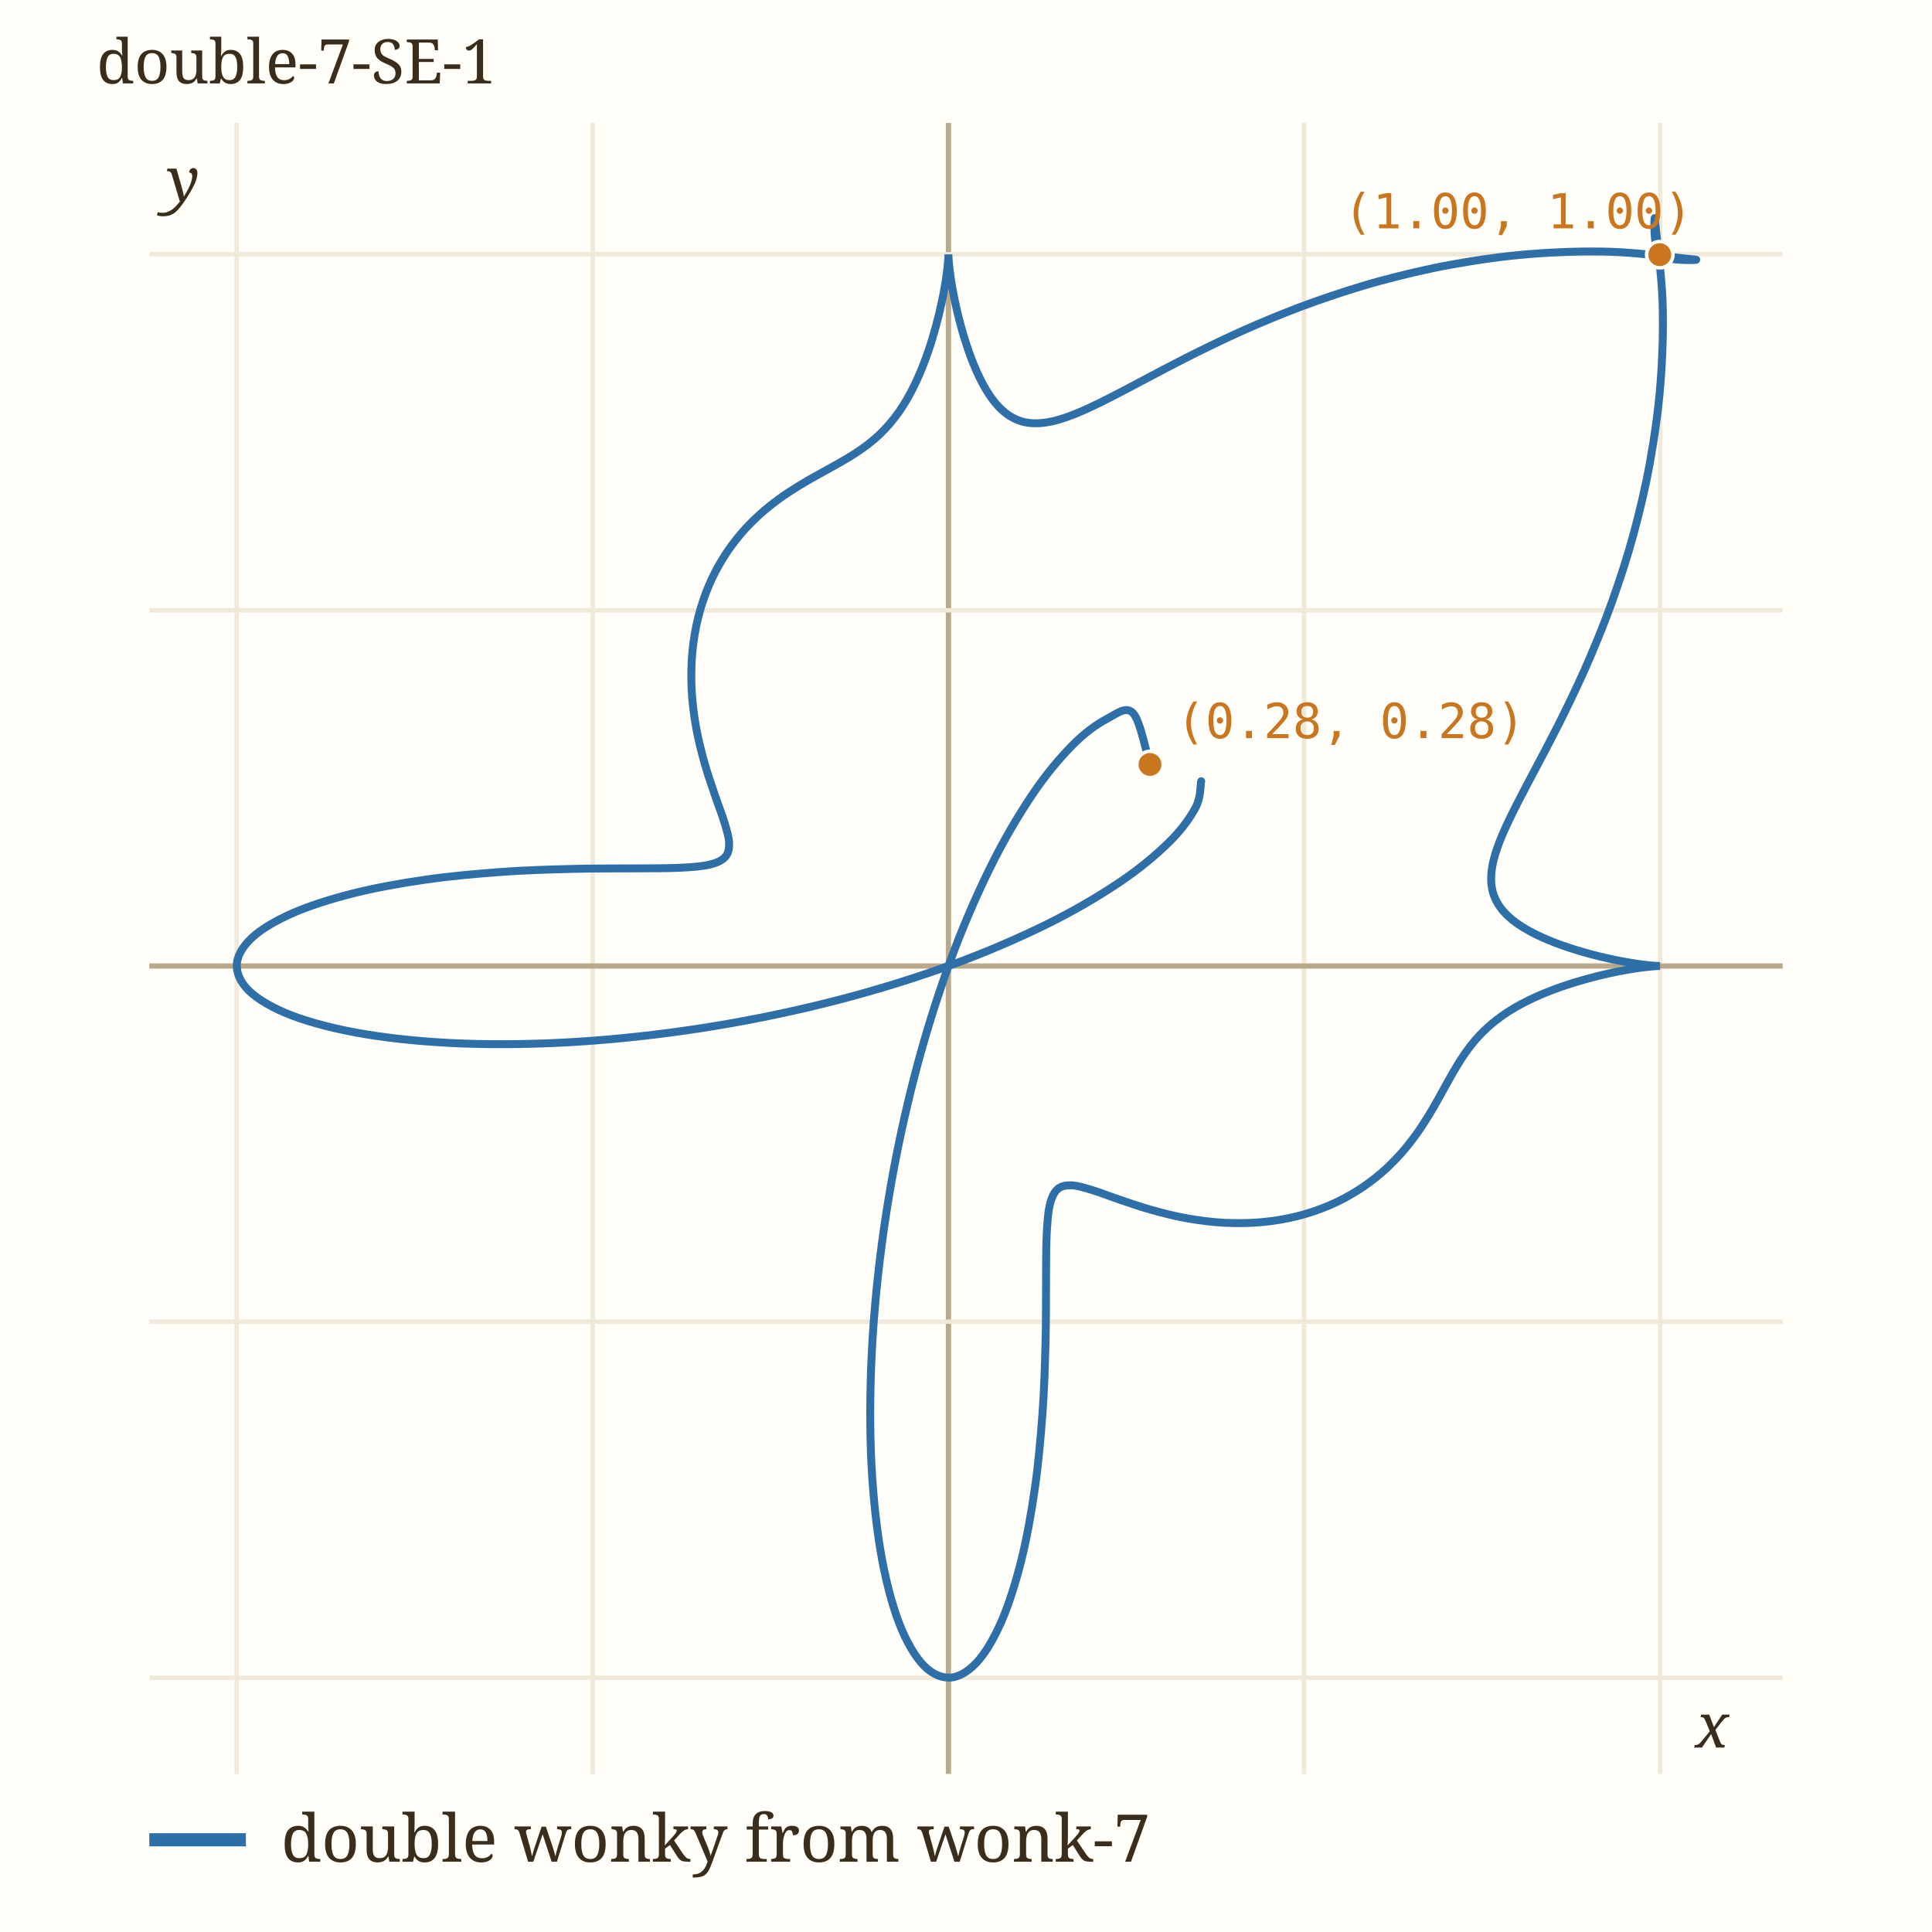
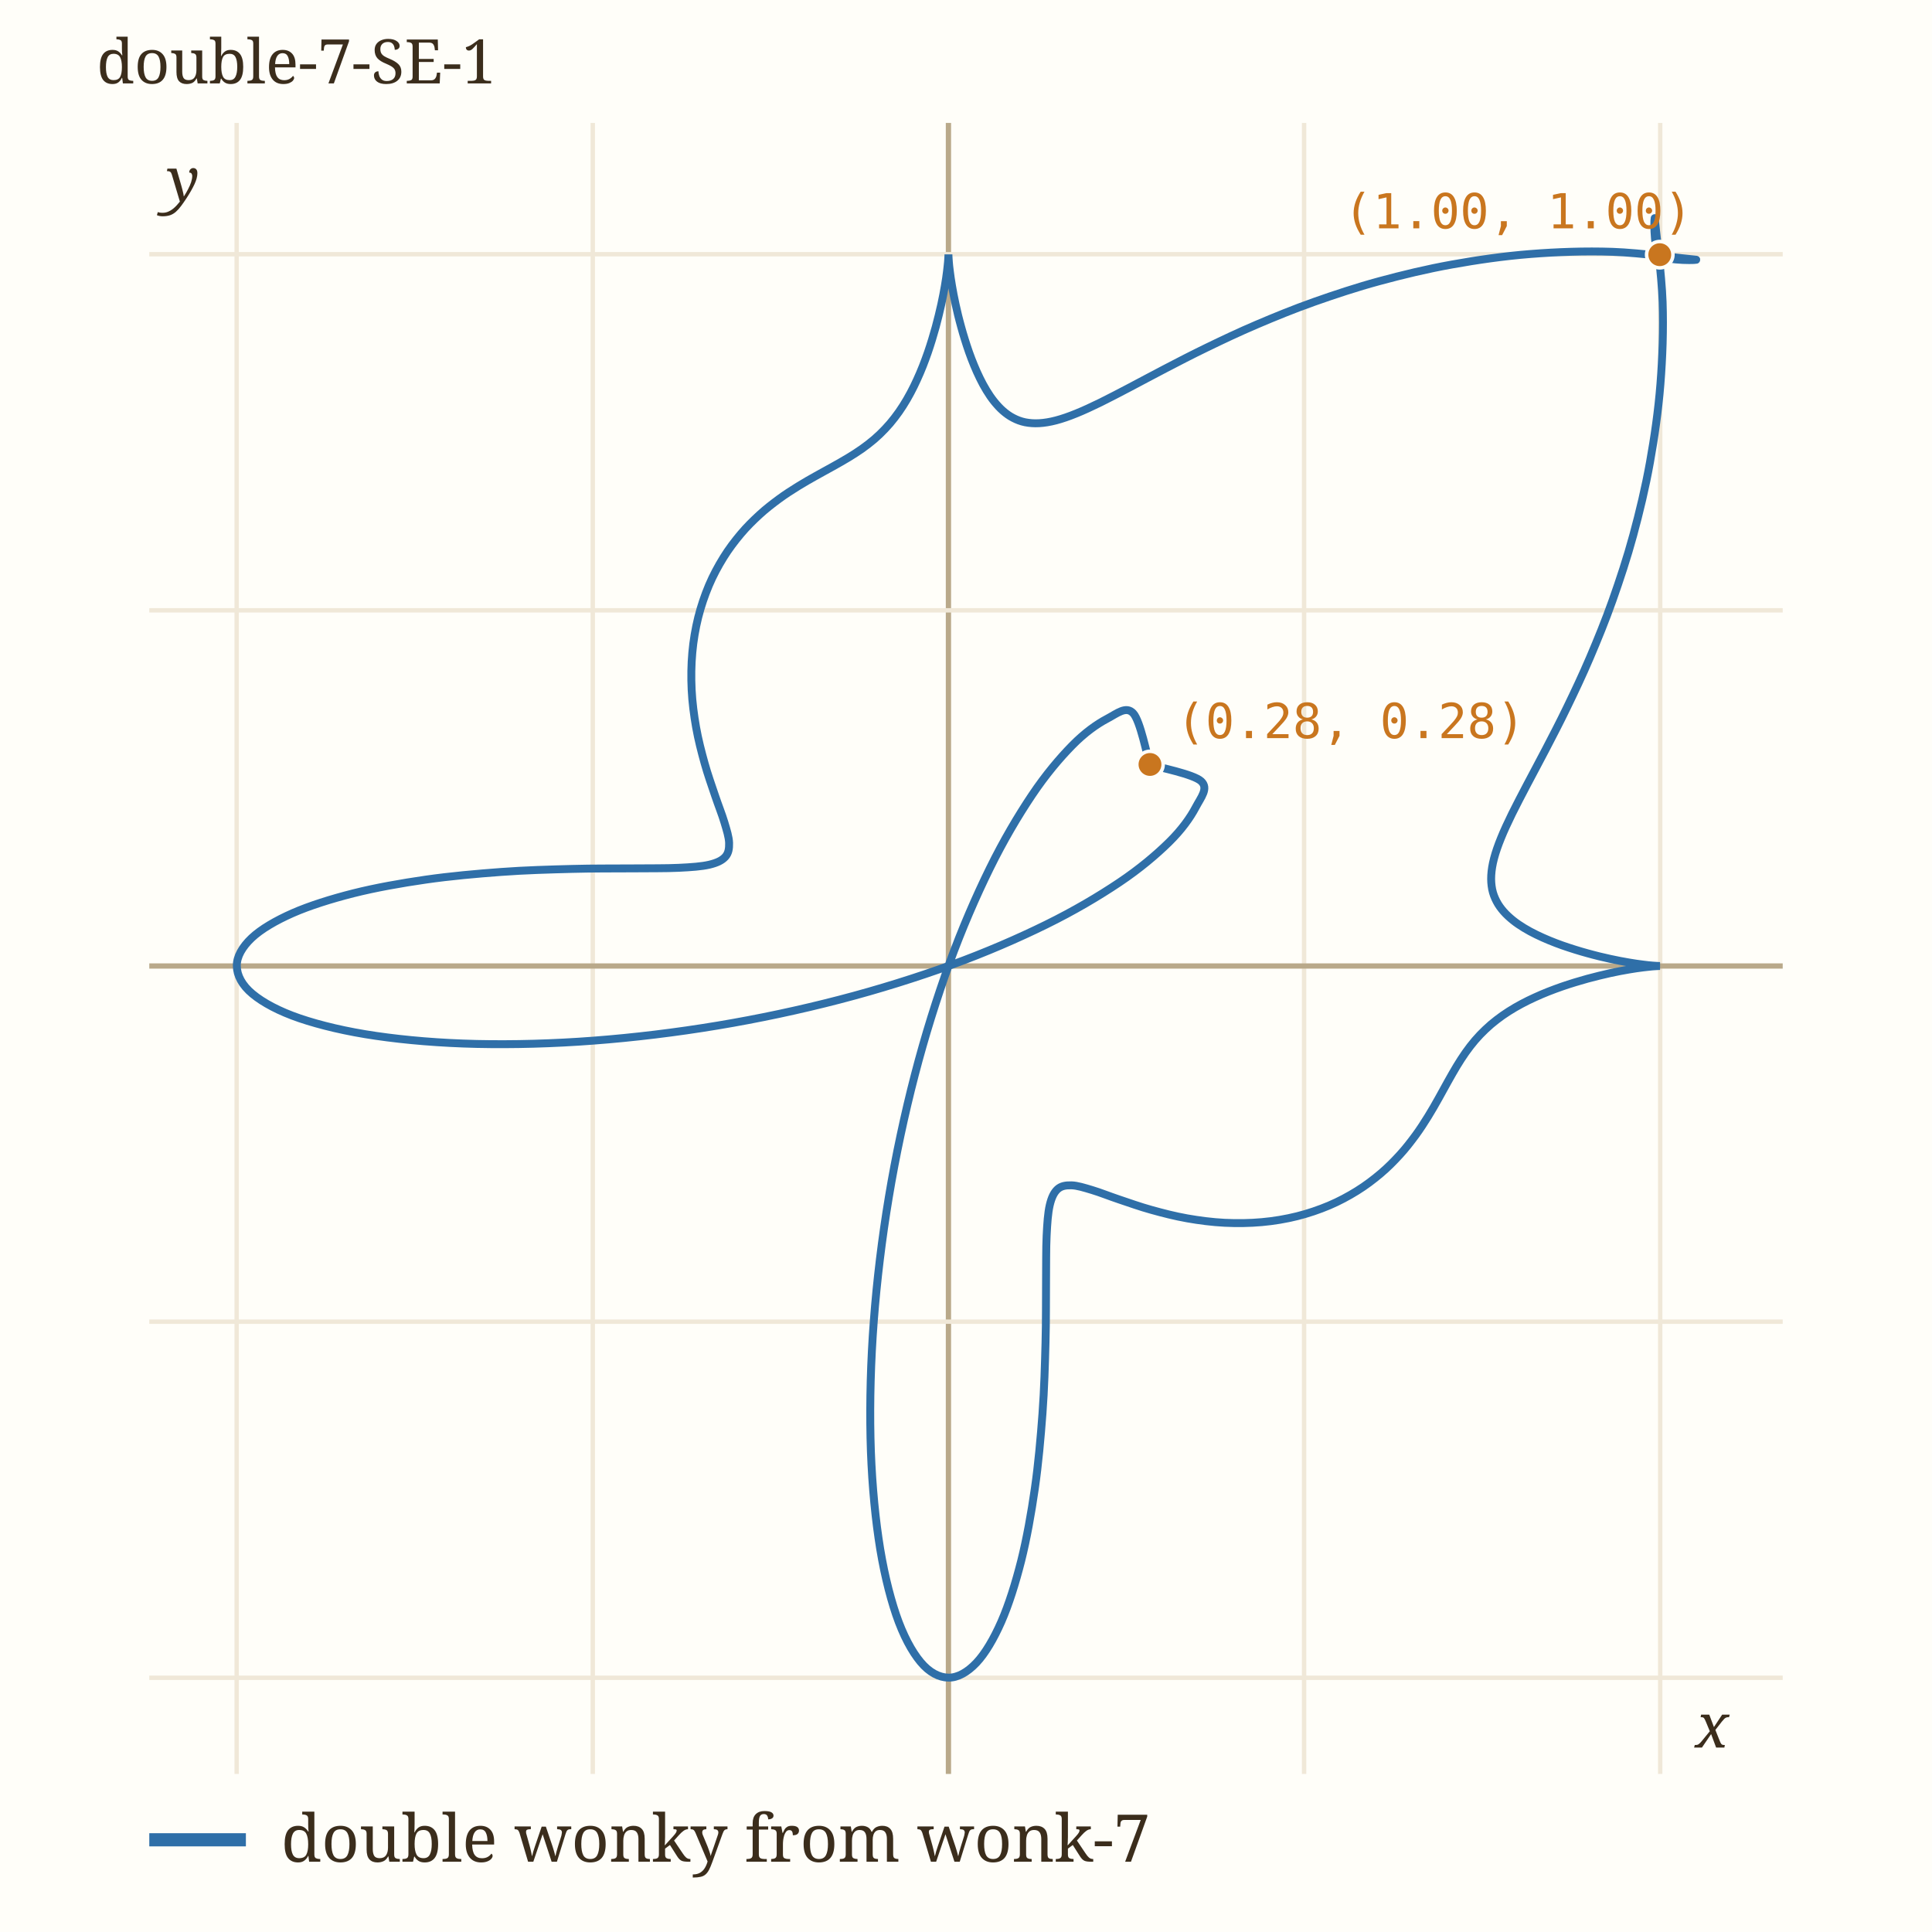
<svg xmlns="http://www.w3.org/2000/svg" viewBox="0 0 440 440" width="440" height="440" role="img" aria-label="double-7-SE-1" data-panel="double-7-SE-1">
  <rect x="0" y="0" width="440" height="440" fill="#fffef9" />
  <clipPath id="clip-double-7-SE-1">
    <rect x="34" y="28" width="372" height="376" />
  </clipPath>
  <g clip-path="url(#clip-double-7-SE-1)">
    <line x1="53.9" x2="53.9" y1="28" y2="404" stroke="#f0e8d8" stroke-width="1" />
    <text x="53.9" y="418.0" font-family="ui-monospace, Menlo, monospace" font-size="11" fill="#9c8a6a" text-anchor="middle">-1</text>
    <line x1="135.0" x2="135.0" y1="28" y2="404" stroke="#f0e8d8" stroke-width="1" />
    <text x="135.0" y="418.0" font-family="ui-monospace, Menlo, monospace" font-size="11" fill="#9c8a6a" text-anchor="middle">-0.5</text>
    <line x1="216.0" x2="216.0" y1="28" y2="404" stroke="#b9a98a" stroke-width="1.2" />
    <line x1="297.0" x2="297.0" y1="28" y2="404" stroke="#f0e8d8" stroke-width="1" />
    <text x="297.0" y="418.0" font-family="ui-monospace, Menlo, monospace" font-size="11" fill="#9c8a6a" text-anchor="middle">0.5</text>
    <line x1="378.1" x2="378.1" y1="28" y2="404" stroke="#f0e8d8" stroke-width="1" />
    <text x="378.1" y="418.0" font-family="ui-monospace, Menlo, monospace" font-size="11" fill="#9c8a6a" text-anchor="middle">1</text>
    <line x1="34" x2="406" y1="382.1" y2="382.1" stroke="#f0e8d8" stroke-width="1" />
    <text x="28.0" y="386.1" font-family="ui-monospace, Menlo, monospace" font-size="11" fill="#9c8a6a" text-anchor="end">-1</text>
    <line x1="34" x2="406" y1="301.0" y2="301.0" stroke="#f0e8d8" stroke-width="1" />
    <text x="28.0" y="305.0" font-family="ui-monospace, Menlo, monospace" font-size="11" fill="#9c8a6a" text-anchor="end">-0.5</text>
    <line x1="34" x2="406" y1="220.0" y2="220.0" stroke="#b9a98a" stroke-width="1.2" />
    <line x1="34" x2="406" y1="139.0" y2="139.0" stroke="#f0e8d8" stroke-width="1" />
    <text x="28.0" y="143.0" font-family="ui-monospace, Menlo, monospace" font-size="11" fill="#9c8a6a" text-anchor="end">0.5</text>
    <line x1="34" x2="406" y1="57.9" y2="57.9" stroke="#f0e8d8" stroke-width="1" />
    <text x="28.0" y="61.9" font-family="ui-monospace, Menlo, monospace" font-size="11" fill="#9c8a6a" text-anchor="end">1</text>
-     <path d="M261.88,174.12 C261.24,172.18 259.71,164.18 258.08,162.44 C256.46,160.70 254.43,162.48 252.11,163.70 C249.80,164.92 247.05,166.86 244.20,169.76 C241.35,172.66 238.15,176.43 235.02,181.10 C231.89,185.77 228.54,191.41 225.41,197.79 C222.28,204.16 219.08,211.52 216.23,219.36 C213.39,227.20 210.64,235.94 208.34,244.81 C206.03,253.69 203.98,263.27 202.43,272.61 C200.87,281.95 199.69,291.72 199.00,300.86 C198.30,309.99 198.07,319.20 198.25,327.44 C198.43,335.69 199.10,343.60 200.08,350.32 C201.05,357.04 202.49,363.05 204.08,367.74 C205.68,372.44 207.66,376.11 209.65,378.50 C211.63,380.89 213.88,382.04 216.00,382.07 C218.12,382.11 220.35,380.82 222.36,378.70 C224.37,376.58 226.34,373.21 228.04,369.35 C229.74,365.48 231.28,360.56 232.56,355.51 C233.83,350.46 234.86,344.66 235.67,339.05 C236.48,333.44 237.01,327.43 237.42,321.88 C237.83,316.33 237.98,310.72 238.11,305.74 C238.25,300.75 238.19,296.03 238.23,291.98 C238.27,287.94 238.22,284.38 238.36,281.46 C238.50,278.54 238.66,276.25 239.07,274.47 C239.49,272.70 240.03,271.59 240.85,270.83 C241.68,270.08 242.72,269.92 244.03,269.95 C245.35,269.99 246.93,270.49 248.73,271.03 C250.54,271.57 252.63,272.42 254.87,273.17 C257.12,273.92 259.63,274.83 262.21,275.54 C264.79,276.26 267.58,276.98 270.36,277.47 C273.14,277.96 276.06,278.34 278.89,278.48 C281.73,278.62 284.62,278.58 287.37,278.33 C290.11,278.09 292.84,277.62 295.39,276.99 C297.94,276.35 300.40,275.51 302.68,274.55 C304.95,273.59 307.08,272.44 309.03,271.23 C310.99,270.02 312.77,268.66 314.40,267.29 C316.03,265.92 317.47,264.45 318.80,263.00 C320.13,261.55 321.28,260.05 322.36,258.59 C323.43,257.14 324.36,255.67 325.24,254.26 C326.12,252.85 326.89,251.47 327.64,250.14 C328.39,248.82 329.06,247.54 329.75,246.32 C330.44,245.10 331.08,243.94 331.75,242.84 C332.42,241.74 333.08,240.70 333.78,239.71 C334.48,238.72 335.19,237.80 335.94,236.92 C336.70,236.04 337.48,235.22 338.30,234.45 C339.11,233.67 339.97,232.94 340.86,232.26 C341.74,231.57 342.67,230.93 343.61,230.33 C344.56,229.72 345.54,229.16 346.53,228.63 C347.52,228.10 348.54,227.60 349.56,227.14 C350.57,226.67 351.61,226.24 352.63,225.83 C353.65,225.43 354.68,225.05 355.68,224.70 C356.69,224.35 357.69,224.03 358.67,223.73 C359.64,223.43 360.60,223.15 361.52,222.90 C362.44,222.65 363.34,222.42 364.20,222.21 C365.06,222.00 365.89,221.81 366.68,221.63 C367.46,221.46 368.22,221.31 368.92,221.17 C369.63,221.04 370.30,220.92 370.92,220.81 C371.55,220.70 372.13,220.61 372.67,220.53 C373.21,220.45 373.71,220.39 374.16,220.33 C374.62,220.27 375.03,220.23 375.40,220.19 C375.77,220.15 376.10,220.12 376.39,220.09 C376.68,220.07 376.93,220.05 377.14,220.04 C377.35,220.03 377.53,220.02 377.66,220.01 C377.80,220.01 377.90,220.00 377.97,220.00 C378.04,220.00 378.07,220.00 378.07,220.00 C378.07,220.00 378.04,220.00 377.97,220.00 C377.90,220.00 377.80,220.00 377.66,219.99 C377.53,219.98 377.35,219.98 377.14,219.96 C376.93,219.95 376.68,219.93 376.39,219.91 C376.10,219.88 375.77,219.86 375.40,219.82 C375.03,219.78 374.62,219.73 374.16,219.67 C373.71,219.62 373.21,219.55 372.67,219.47 C372.13,219.39 371.55,219.30 370.92,219.19 C370.30,219.09 369.63,218.97 368.92,218.83 C368.22,218.69 367.47,218.54 366.68,218.37 C365.89,218.20 365.07,218.01 364.21,217.80 C363.35,217.58 362.46,217.36 361.54,217.10 C360.62,216.85 359.67,216.57 358.71,216.27 C357.75,215.97 356.76,215.65 355.77,215.30 C354.79,214.95 353.78,214.57 352.80,214.16 C351.82,213.75 350.83,213.32 349.88,212.85 C348.92,212.38 347.98,211.88 347.10,211.34 C346.21,210.80 345.35,210.22 344.58,209.60 C343.80,208.97 343.07,208.31 342.44,207.59 C341.81,206.87 341.25,206.10 340.82,205.26 C340.38,204.42 340.03,203.52 339.83,202.53 C339.64,201.54 339.55,200.49 339.62,199.32 C339.69,198.14 339.89,196.89 340.26,195.48 C340.63,194.08 341.15,192.57 341.84,190.88 C342.52,189.19 343.37,187.38 344.36,185.34 C345.36,183.31 346.52,181.11 347.80,178.66 C349.08,176.21 350.52,173.57 352.04,170.64 C353.56,167.71 355.22,164.54 356.89,161.07 C358.57,157.60 360.35,153.86 362.08,149.80 C363.81,145.74 365.60,141.38 367.25,136.72 C368.89,132.07 370.55,127.09 371.97,121.85 C373.39,116.62 374.73,111.06 375.76,105.33 C376.79,99.60 377.67,93.56 378.15,87.47 C378.63,81.37 378.86,75.02 378.65,68.77 C378.44,62.51 377.00,51.71 376.88,49.93 C376.77,48.14 376.42,56.52 377.95,58.05 C379.48,59.58 387.86,59.23 386.07,59.12 C384.29,59.00 373.49,57.56 367.23,57.35 C360.98,57.14 354.63,57.37 348.53,57.85 C342.44,58.33 336.40,59.21 330.67,60.24 C324.94,61.27 319.38,62.61 314.15,64.03 C308.91,65.45 303.93,67.11 299.28,68.75 C294.62,70.40 290.26,72.19 286.20,73.92 C282.14,75.65 278.40,77.43 274.93,79.11 C271.46,80.78 268.29,82.44 265.36,83.96 C262.43,85.48 259.79,86.92 257.34,88.20 C254.89,89.48 252.69,90.64 250.66,91.64 C248.62,92.63 246.81,93.48 245.12,94.16 C243.43,94.85 241.92,95.37 240.52,95.74 C239.11,96.11 237.86,96.31 236.68,96.38 C235.51,96.45 234.46,96.36 233.47,96.17 C232.48,95.97 231.58,95.62 230.74,95.18 C229.90,94.75 229.13,94.19 228.41,93.56 C227.69,92.93 227.03,92.20 226.40,91.42 C225.78,90.65 225.20,89.79 224.66,88.90 C224.12,88.02 223.62,87.08 223.15,86.12 C222.68,85.17 222.25,84.18 221.84,83.20 C221.43,82.22 221.05,81.21 220.70,80.23 C220.35,79.24 220.03,78.25 219.73,77.29 C219.43,76.33 219.15,75.38 218.90,74.46 C218.64,73.54 218.42,72.65 218.20,71.79 C217.99,70.93 217.80,70.11 217.63,69.32 C217.46,68.53 217.31,67.78 217.17,67.08 C217.03,66.37 216.91,65.70 216.81,65.08 C216.70,64.45 216.61,63.87 216.53,63.33 C216.45,62.79 216.38,62.29 216.33,61.84 C216.27,61.38 216.22,60.97 216.18,60.60 C216.14,60.23 216.12,59.90 216.09,59.61 C216.07,59.32 216.05,59.07 216.04,58.86 C216.02,58.65 216.02,58.47 216.01,58.34 C216.00,58.20 216.00,58.10 216.00,58.03 C216.00,57.96 216.00,57.93 216.00,57.93 C216.00,57.93 216.00,57.96 216.00,58.03 C216.00,58.10 215.99,58.20 215.99,58.34 C215.98,58.47 215.97,58.65 215.96,58.86 C215.95,59.07 215.93,59.32 215.91,59.61 C215.88,59.90 215.85,60.23 215.81,60.60 C215.77,60.97 215.73,61.38 215.67,61.84 C215.61,62.29 215.55,62.79 215.47,63.33 C215.39,63.87 215.30,64.45 215.19,65.08 C215.08,65.70 214.96,66.37 214.83,67.08 C214.69,67.78 214.54,68.54 214.37,69.32 C214.19,70.11 214.00,70.94 213.79,71.80 C213.58,72.66 213.35,73.56 213.10,74.48 C212.85,75.40 212.57,76.36 212.27,77.33 C211.97,78.31 211.65,79.31 211.30,80.32 C210.95,81.32 210.57,82.35 210.17,83.37 C209.76,84.39 209.33,85.43 208.86,86.44 C208.40,87.46 207.90,88.48 207.37,89.47 C206.84,90.46 206.28,91.44 205.67,92.39 C205.07,93.33 204.43,94.26 203.74,95.14 C203.06,96.03 202.33,96.89 201.55,97.70 C200.78,98.52 199.96,99.30 199.08,100.06 C198.20,100.81 197.28,101.52 196.29,102.22 C195.30,102.92 194.26,103.58 193.16,104.25 C192.06,104.92 190.90,105.56 189.68,106.25 C188.46,106.94 187.18,107.61 185.86,108.36 C184.53,109.11 183.15,109.88 181.74,110.76 C180.33,111.64 178.86,112.57 177.41,113.64 C175.95,114.72 174.45,115.87 173.00,117.20 C171.55,118.53 170.08,119.97 168.71,121.60 C167.34,123.23 165.98,125.01 164.77,126.97 C163.56,128.92 162.41,131.05 161.45,133.32 C160.49,135.60 159.65,138.06 159.01,140.61 C158.38,143.16 157.91,145.89 157.67,148.63 C157.42,151.38 157.38,154.27 157.52,157.11 C157.66,159.94 158.04,162.86 158.53,165.64 C159.02,168.42 159.74,171.21 160.46,173.79 C161.17,176.37 162.08,178.88 162.83,181.13 C163.58,183.37 164.43,185.46 164.97,187.27 C165.51,189.07 166.01,190.65 166.05,191.97 C166.08,193.28 165.92,194.32 165.17,195.15 C164.41,195.97 163.30,196.51 161.53,196.93 C159.75,197.34 157.46,197.50 154.54,197.64 C151.62,197.78 148.06,197.73 144.02,197.77 C139.97,197.81 135.25,197.75 130.26,197.89 C125.28,198.02 119.67,198.17 114.12,198.58 C108.57,198.99 102.56,199.52 96.95,200.33 C91.34,201.14 85.54,202.17 80.49,203.44 C75.44,204.72 70.52,206.26 66.65,207.96 C62.79,209.66 59.42,211.63 57.30,213.64 C55.18,215.65 53.89,217.88 53.93,220.00 C53.96,222.12 55.11,224.37 57.50,226.35 C59.89,228.34 63.56,230.32 68.26,231.92 C72.95,233.51 78.96,234.95 85.68,235.92 C92.40,236.90 100.31,237.57 108.56,237.75 C116.80,237.93 126.01,237.70 135.14,237.00 C144.28,236.31 154.05,235.13 163.39,233.57 C172.73,232.02 182.31,229.97 191.19,227.66 C200.06,225.36 208.80,222.61 216.64,219.77 C224.48,216.92 231.84,213.72 238.21,210.59 C244.59,207.46 250.23,204.11 254.90,200.98 C259.57,197.85 263.34,194.65 266.24,191.80 C269.14,188.95 271.08,186.20 272.30,183.89 C273.52,181.57 273.35,178.91 273.56,177.92" fill="none" stroke="#2f6fa8" stroke-width="1.8" stroke-linecap="round" data-path="double-7-SE-1" />
+     <path d="M261.88,174.12 C261.24,172.18 259.71,164.18 258.08,162.44 C256.46,160.70 254.43,162.48 252.11,163.70 C249.80,164.92 247.05,166.86 244.20,169.76 C241.35,172.66 238.15,176.43 235.02,181.10 C231.89,185.77 228.54,191.41 225.41,197.79 C222.28,204.16 219.08,211.52 216.23,219.36 C213.39,227.20 210.64,235.94 208.34,244.81 C206.03,253.69 203.98,263.27 202.43,272.61 C200.87,281.95 199.69,291.72 199.00,300.86 C198.30,309.99 198.07,319.20 198.25,327.44 C198.43,335.69 199.10,343.60 200.08,350.32 C201.05,357.04 202.49,363.05 204.08,367.74 C205.68,372.44 207.66,376.11 209.65,378.50 C211.63,380.89 213.88,382.04 216.00,382.07 C218.12,382.11 220.35,380.82 222.36,378.70 C224.37,376.58 226.34,373.21 228.04,369.35 C229.74,365.48 231.28,360.56 232.56,355.51 C233.83,350.46 234.86,344.66 235.67,339.05 C236.48,333.44 237.01,327.43 237.42,321.88 C237.83,316.33 237.98,310.72 238.11,305.74 C238.25,300.75 238.19,296.03 238.23,291.98 C238.27,287.94 238.22,284.38 238.36,281.46 C238.50,278.54 238.66,276.25 239.07,274.47 C239.49,272.70 240.03,271.59 240.85,270.83 C241.68,270.08 242.72,269.92 244.03,269.95 C245.35,269.99 246.93,270.49 248.73,271.03 C250.54,271.57 252.63,272.42 254.87,273.17 C257.12,273.92 259.63,274.83 262.21,275.54 C264.79,276.26 267.58,276.98 270.36,277.47 C273.14,277.96 276.06,278.34 278.89,278.48 C281.73,278.62 284.62,278.58 287.37,278.33 C290.11,278.09 292.84,277.62 295.39,276.99 C297.94,276.35 300.40,275.51 302.68,274.55 C304.95,273.59 307.08,272.44 309.03,271.23 C310.99,270.02 312.77,268.66 314.40,267.29 C316.03,265.92 317.47,264.45 318.80,263.00 C320.13,261.55 321.28,260.05 322.36,258.59 C323.43,257.14 324.36,255.67 325.24,254.26 C326.12,252.85 326.89,251.47 327.64,250.14 C328.39,248.82 329.06,247.54 329.75,246.32 C330.44,245.10 331.08,243.94 331.75,242.84 C332.42,241.74 333.08,240.70 333.78,239.71 C334.48,238.72 335.19,237.80 335.94,236.92 C336.70,236.04 337.48,235.22 338.30,234.45 C339.11,233.67 339.97,232.94 340.86,232.26 C341.74,231.57 342.67,230.93 343.61,230.33 C344.56,229.72 345.54,229.16 346.53,228.63 C347.52,228.10 348.54,227.60 349.56,227.14 C350.57,226.67 351.61,226.24 352.63,225.83 C353.65,225.43 354.68,225.05 355.68,224.70 C356.69,224.35 357.69,224.03 358.67,223.73 C359.64,223.43 360.60,223.15 361.52,222.90 C362.44,222.65 363.34,222.42 364.20,222.21 C365.06,222.00 365.89,221.81 366.68,221.63 C367.46,221.46 368.22,221.31 368.92,221.17 C369.63,221.04 370.30,220.92 370.92,220.81 C371.55,220.70 372.13,220.61 372.67,220.53 C373.21,220.45 373.71,220.39 374.16,220.33 C374.62,220.27 375.03,220.23 375.40,220.19 C375.77,220.15 376.10,220.12 376.39,220.09 C376.68,220.07 376.93,220.05 377.14,220.04 C377.35,220.03 377.53,220.02 377.66,220.01 C377.80,220.01 377.90,220.00 377.97,220.00 C378.04,220.00 378.07,220.00 378.07,220.00 C378.07,220.00 378.04,220.00 377.97,220.00 C377.90,220.00 377.80,220.00 377.66,219.99 C377.53,219.98 377.35,219.98 377.14,219.96 C376.93,219.95 376.68,219.93 376.39,219.91 C376.10,219.88 375.77,219.86 375.40,219.82 C375.03,219.78 374.62,219.73 374.16,219.67 C373.71,219.62 373.21,219.55 372.67,219.47 C372.13,219.39 371.55,219.30 370.92,219.19 C370.30,219.09 369.63,218.97 368.92,218.83 C368.22,218.69 367.47,218.54 366.68,218.37 C365.89,218.20 365.07,218.01 364.21,217.80 C363.35,217.58 362.46,217.36 361.54,217.10 C360.62,216.85 359.67,216.57 358.71,216.27 C357.75,215.97 356.76,215.65 355.77,215.30 C354.79,214.95 353.78,214.57 352.80,214.16 C351.82,213.75 350.83,213.32 349.88,212.85 C348.92,212.38 347.98,211.88 347.10,211.34 C346.21,210.80 345.35,210.22 344.58,209.60 C343.80,208.97 343.07,208.31 342.44,207.59 C341.81,206.87 341.25,206.10 340.82,205.26 C340.38,204.42 340.03,203.52 339.83,202.53 C339.64,201.54 339.55,200.49 339.62,199.32 C339.69,198.14 339.89,196.89 340.26,195.48 C340.63,194.08 341.15,192.57 341.84,190.88 C342.52,189.19 343.37,187.38 344.36,185.34 C345.36,183.31 346.52,181.11 347.80,178.66 C349.08,176.21 350.52,173.57 352.04,170.64 C353.56,167.71 355.22,164.54 356.89,161.07 C358.57,157.60 360.35,153.86 362.08,149.80 C363.81,145.74 365.60,141.38 367.25,136.72 C368.89,132.07 370.55,127.09 371.97,121.85 C373.39,116.62 374.73,111.06 375.76,105.33 C376.79,99.60 377.67,93.56 378.15,87.47 C378.63,81.37 378.86,75.02 378.65,68.77 C378.44,62.51 377.00,51.71 376.88,49.93 C376.77,48.14 376.42,56.52 377.95,58.05 C379.48,59.58 387.86,59.23 386.07,59.12 C384.29,59.00 373.49,57.56 367.23,57.35 C360.98,57.14 354.63,57.37 348.53,57.85 C342.44,58.33 336.40,59.21 330.67,60.24 C324.94,61.27 319.38,62.61 314.15,64.03 C308.91,65.45 303.93,67.11 299.28,68.75 C294.62,70.40 290.26,72.19 286.20,73.92 C282.14,75.65 278.40,77.43 274.93,79.11 C271.46,80.78 268.29,82.44 265.36,83.96 C262.43,85.48 259.79,86.92 257.34,88.20 C254.89,89.48 252.69,90.64 250.66,91.64 C248.62,92.63 246.81,93.48 245.12,94.16 C243.43,94.85 241.92,95.37 240.52,95.74 C239.11,96.11 237.86,96.31 236.68,96.38 C235.51,96.45 234.46,96.36 233.47,96.17 C232.48,95.97 231.58,95.62 230.74,95.18 C229.90,94.75 229.13,94.19 228.41,93.56 C227.69,92.93 227.03,92.20 226.40,91.42 C225.78,90.65 225.20,89.79 224.66,88.90 C224.12,88.02 223.62,87.08 223.15,86.12 C222.68,85.17 222.25,84.18 221.84,83.20 C221.43,82.22 221.05,81.21 220.70,80.23 C220.35,79.24 220.03,78.25 219.73,77.29 C219.43,76.33 219.15,75.38 218.90,74.46 C218.64,73.54 218.42,72.65 218.20,71.79 C217.99,70.93 217.80,70.11 217.63,69.32 C217.46,68.53 217.31,67.78 217.17,67.08 C217.03,66.37 216.91,65.70 216.81,65.08 C216.70,64.45 216.61,63.87 216.53,63.33 C216.45,62.79 216.38,62.29 216.33,61.84 C216.27,61.38 216.22,60.97 216.18,60.60 C216.14,60.23 216.12,59.90 216.09,59.61 C216.07,59.32 216.05,59.07 216.04,58.86 C216.02,58.65 216.02,58.47 216.01,58.34 C216.00,58.20 216.00,58.10 216.00,58.03 C216.00,57.96 216.00,57.93 216.00,57.93 C216.00,57.93 216.00,57.96 216.00,58.03 C216.00,58.10 215.99,58.20 215.99,58.34 C215.98,58.47 215.97,58.65 215.96,58.86 C215.95,59.07 215.93,59.32 215.91,59.61 C215.88,59.90 215.85,60.23 215.81,60.60 C215.77,60.97 215.73,61.38 215.67,61.84 C215.61,62.29 215.55,62.79 215.47,63.33 C215.39,63.87 215.30,64.45 215.19,65.08 C215.08,65.70 214.96,66.37 214.83,67.08 C214.69,67.78 214.54,68.54 214.37,69.32 C214.19,70.11 214.00,70.94 213.79,71.80 C213.58,72.66 213.35,73.56 213.10,74.48 C212.85,75.40 212.57,76.36 212.27,77.33 C211.97,78.31 211.65,79.31 211.30,80.32 C210.95,81.32 210.57,82.35 210.17,83.37 C209.76,84.39 209.33,85.43 208.86,86.44 C208.40,87.46 207.90,88.48 207.37,89.47 C206.84,90.46 206.28,91.44 205.67,92.39 C205.07,93.33 204.43,94.26 203.74,95.14 C203.06,96.03 202.33,96.89 201.55,97.70 C200.78,98.52 199.96,99.30 199.08,100.06 C198.20,100.81 197.28,101.52 196.29,102.22 C195.30,102.92 194.26,103.58 193.16,104.25 C192.06,104.92 190.90,105.56 189.68,106.25 C188.46,106.94 187.18,107.61 185.86,108.36 C184.53,109.11 183.15,109.88 181.74,110.76 C180.33,111.64 178.86,112.57 177.41,113.64 C175.95,114.72 174.45,115.87 173.00,117.20 C171.55,118.53 170.08,119.97 168.71,121.60 C167.34,123.23 165.98,125.01 164.77,126.97 C163.56,128.92 162.41,131.05 161.45,133.32 C160.49,135.60 159.65,138.06 159.01,140.61 C158.38,143.16 157.91,145.89 157.67,148.63 C157.42,151.38 157.38,154.27 157.52,157.11 C157.66,159.94 158.04,162.86 158.53,165.64 C159.02,168.42 159.74,171.21 160.46,173.79 C161.17,176.37 162.08,178.88 162.83,181.13 C163.58,183.37 164.43,185.46 164.97,187.27 C165.51,189.07 166.01,190.65 166.05,191.97 C166.08,193.28 165.92,194.32 165.17,195.15 C164.41,195.97 163.30,196.51 161.53,196.93 C159.75,197.34 157.46,197.50 154.54,197.64 C151.62,197.78 148.06,197.73 144.02,197.77 C139.97,197.81 135.25,197.75 130.26,197.89 C125.28,198.02 119.67,198.17 114.12,198.58 C108.57,198.99 102.56,199.52 96.95,200.33 C91.34,201.14 85.54,202.17 80.49,203.44 C75.44,204.72 70.52,206.26 66.65,207.96 C62.79,209.66 59.42,211.63 57.30,213.64 C55.18,215.65 53.89,217.88 53.93,220.00 C53.96,222.12 55.11,224.37 57.50,226.35 C59.89,228.34 63.56,230.32 68.26,231.92 C72.95,233.51 78.96,234.95 85.68,235.92 C92.40,236.90 100.31,237.57 108.56,237.75 C116.80,237.93 126.01,237.70 135.14,237.00 C144.28,236.31 154.05,235.13 163.39,233.57 C172.73,232.02 182.31,229.97 191.19,227.66 C200.06,225.36 208.80,222.61 216.64,219.77 C224.48,216.92 231.84,213.72 238.21,210.59 C244.59,207.46 250.23,204.11 254.90,200.98 C259.57,197.85 263.34,194.65 266.24,191.80 C269.14,188.95 271.08,186.20 272.30,183.89 C273.52,181.57 275.30,179.54 273.56,177.92 C271.82,176.29 263.82,174.76 261.88,174.12" fill="none" stroke="#2f6fa8" stroke-width="1.8" stroke-linecap="round" data-path="double-7-SE-1" />
    <circle cx="261.9" cy="174.1" r="3" fill="#c9761f" stroke="#fffef9" stroke-width="0.8" />
    <text x="267.9" y="168.1" font-family="ui-monospace, Menlo, monospace" font-size="11" fill="#c9761f">(0.28, 0.28)</text>
    <circle cx="378.0" cy="58.0" r="3" fill="#c9761f" stroke="#fffef9" stroke-width="0.8" />
    <text x="306.0" y="52.0" font-family="ui-monospace, Menlo, monospace" font-size="11" fill="#c9761f">(1.00, 1.00)</text>
  </g>
  <text x="386.1" y="398.0" font-family="Georgia, serif" font-size="14" font-style="italic" fill="#3b2d1c">x</text>
  <text x="38.0" y="45.9" font-family="Georgia, serif" font-size="14" font-style="italic" fill="#3b2d1c">y</text>
  <text x="22" y="19" font-family="Georgia, serif" font-size="14" fill="#3b2d1c">double-7-SE-1</text>
  <line x1="34" x2="56" y1="419" y2="419" stroke="#2f6fa8" stroke-width="3" />
  <text x="64" y="424" font-family="Georgia, serif" font-size="15" fill="#3b2d1c">double wonky from wonk-7</text>
</svg>
